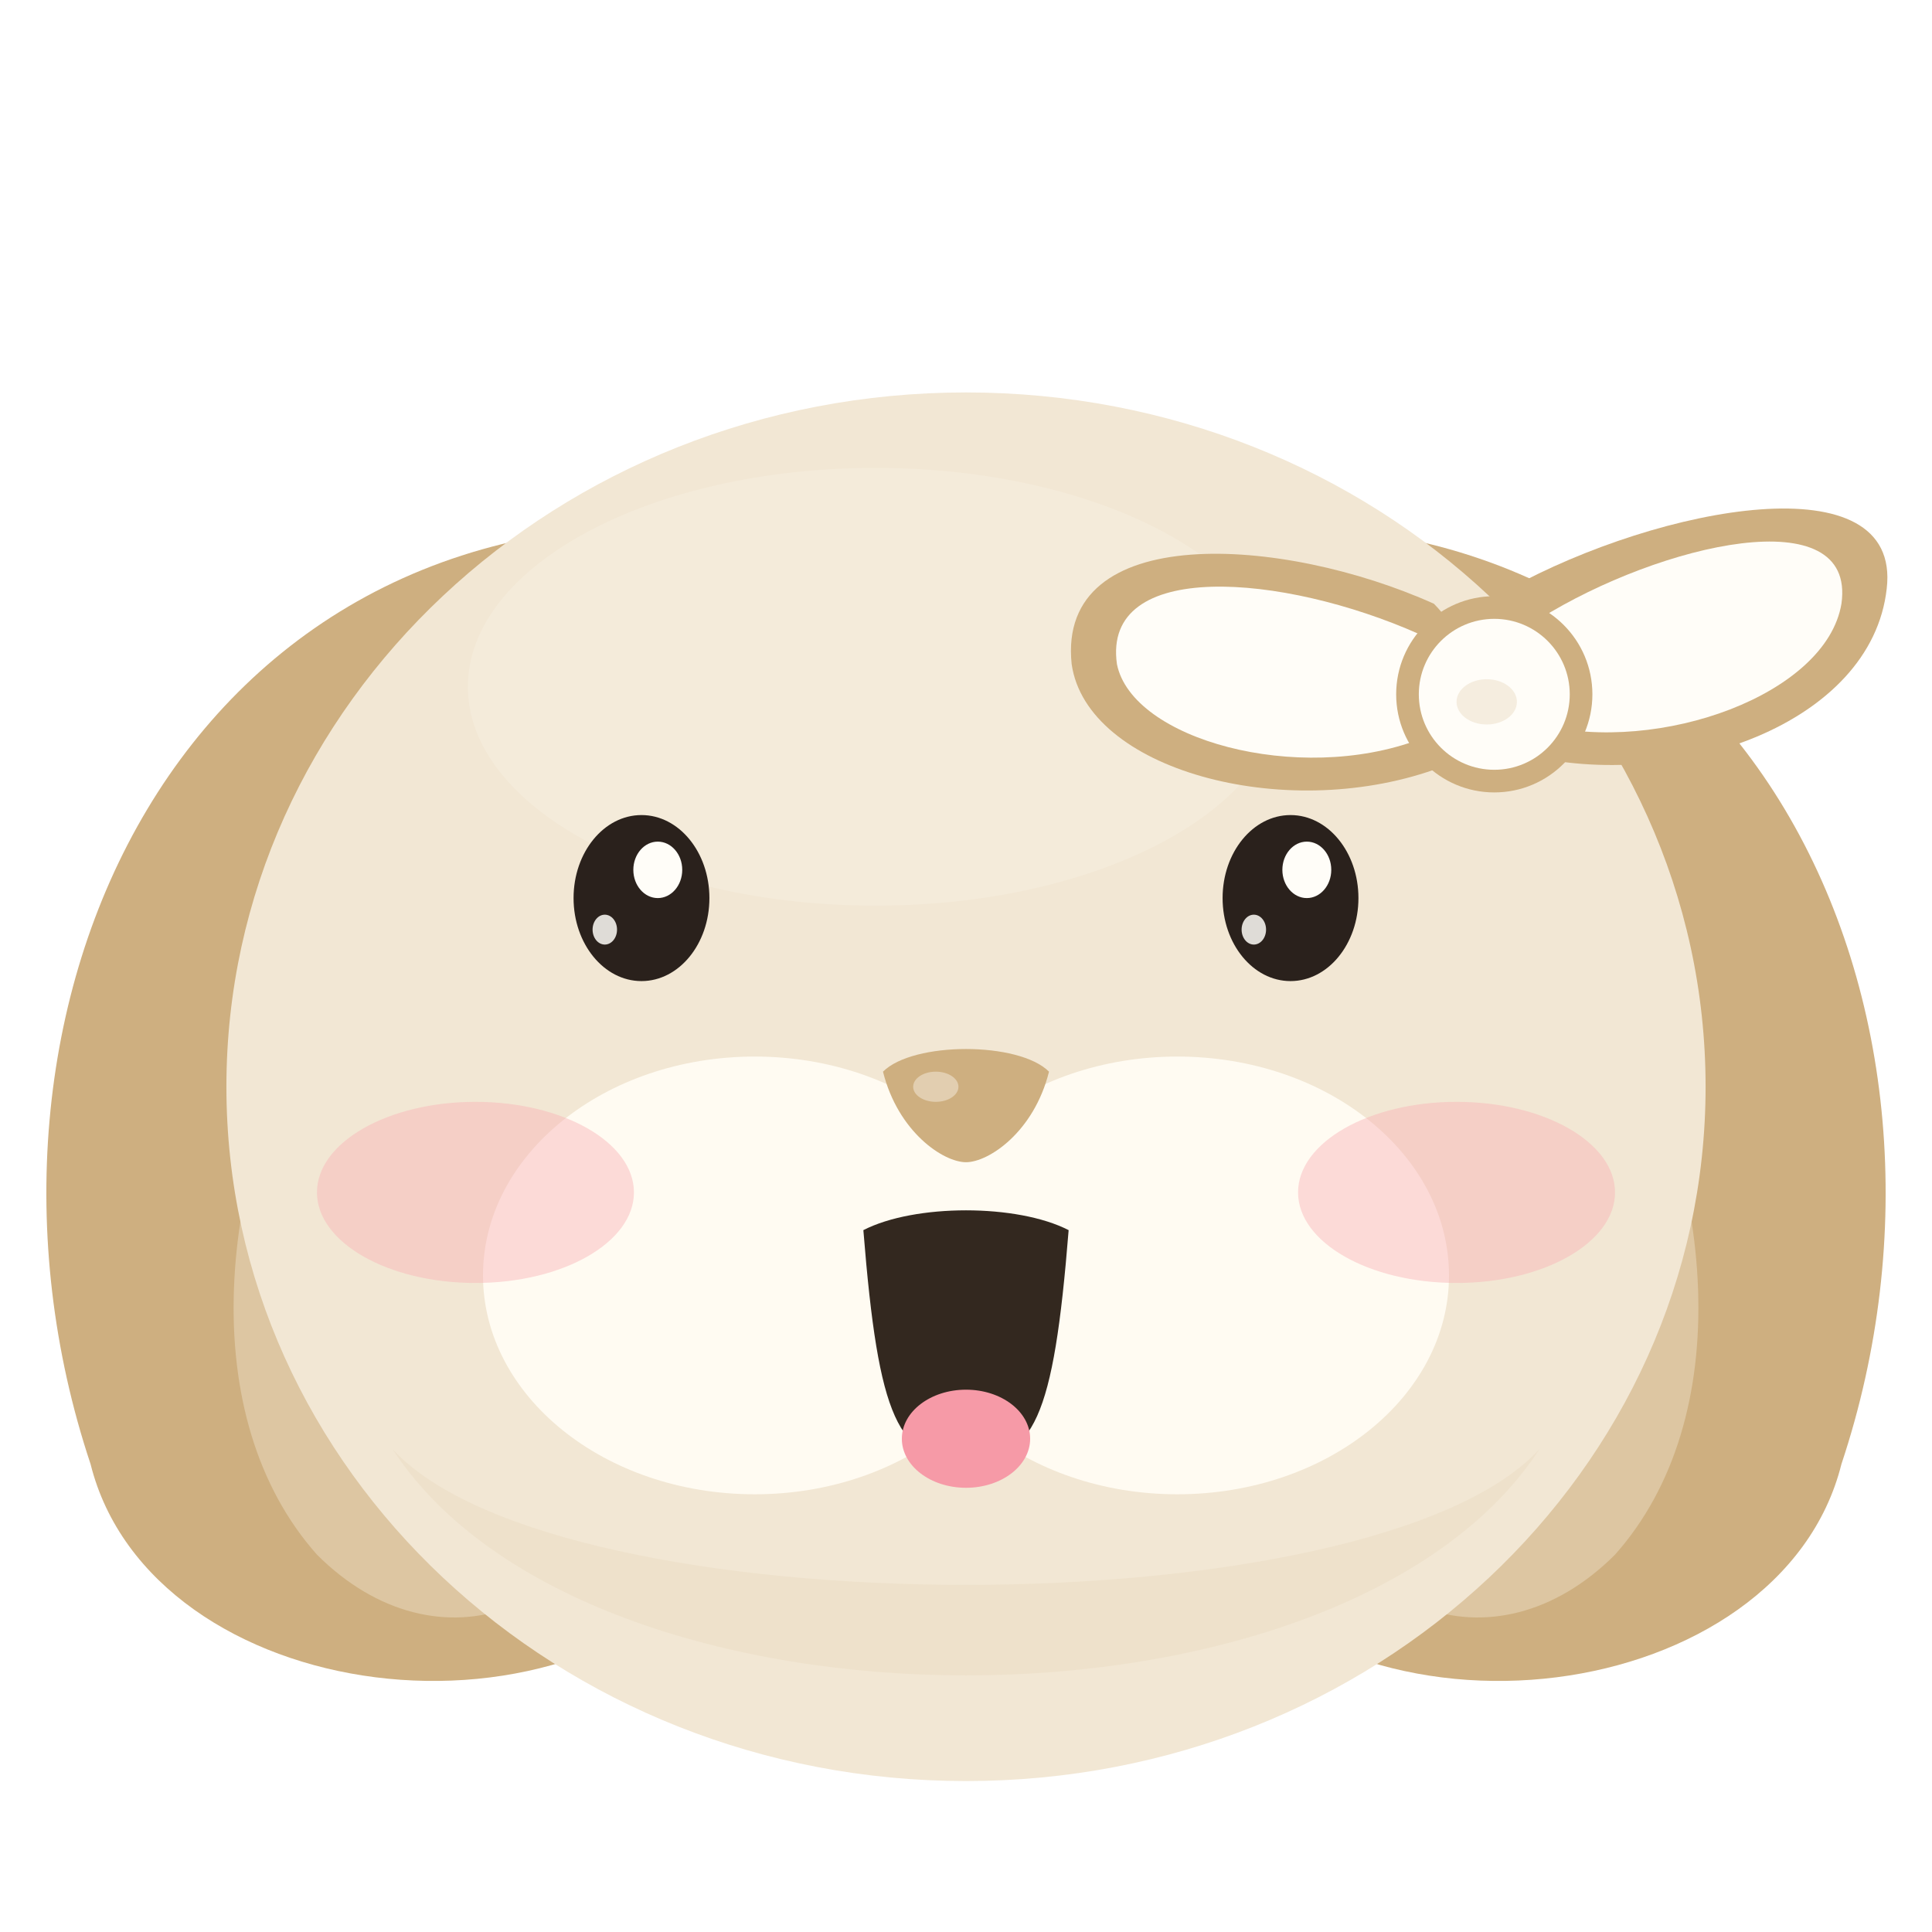
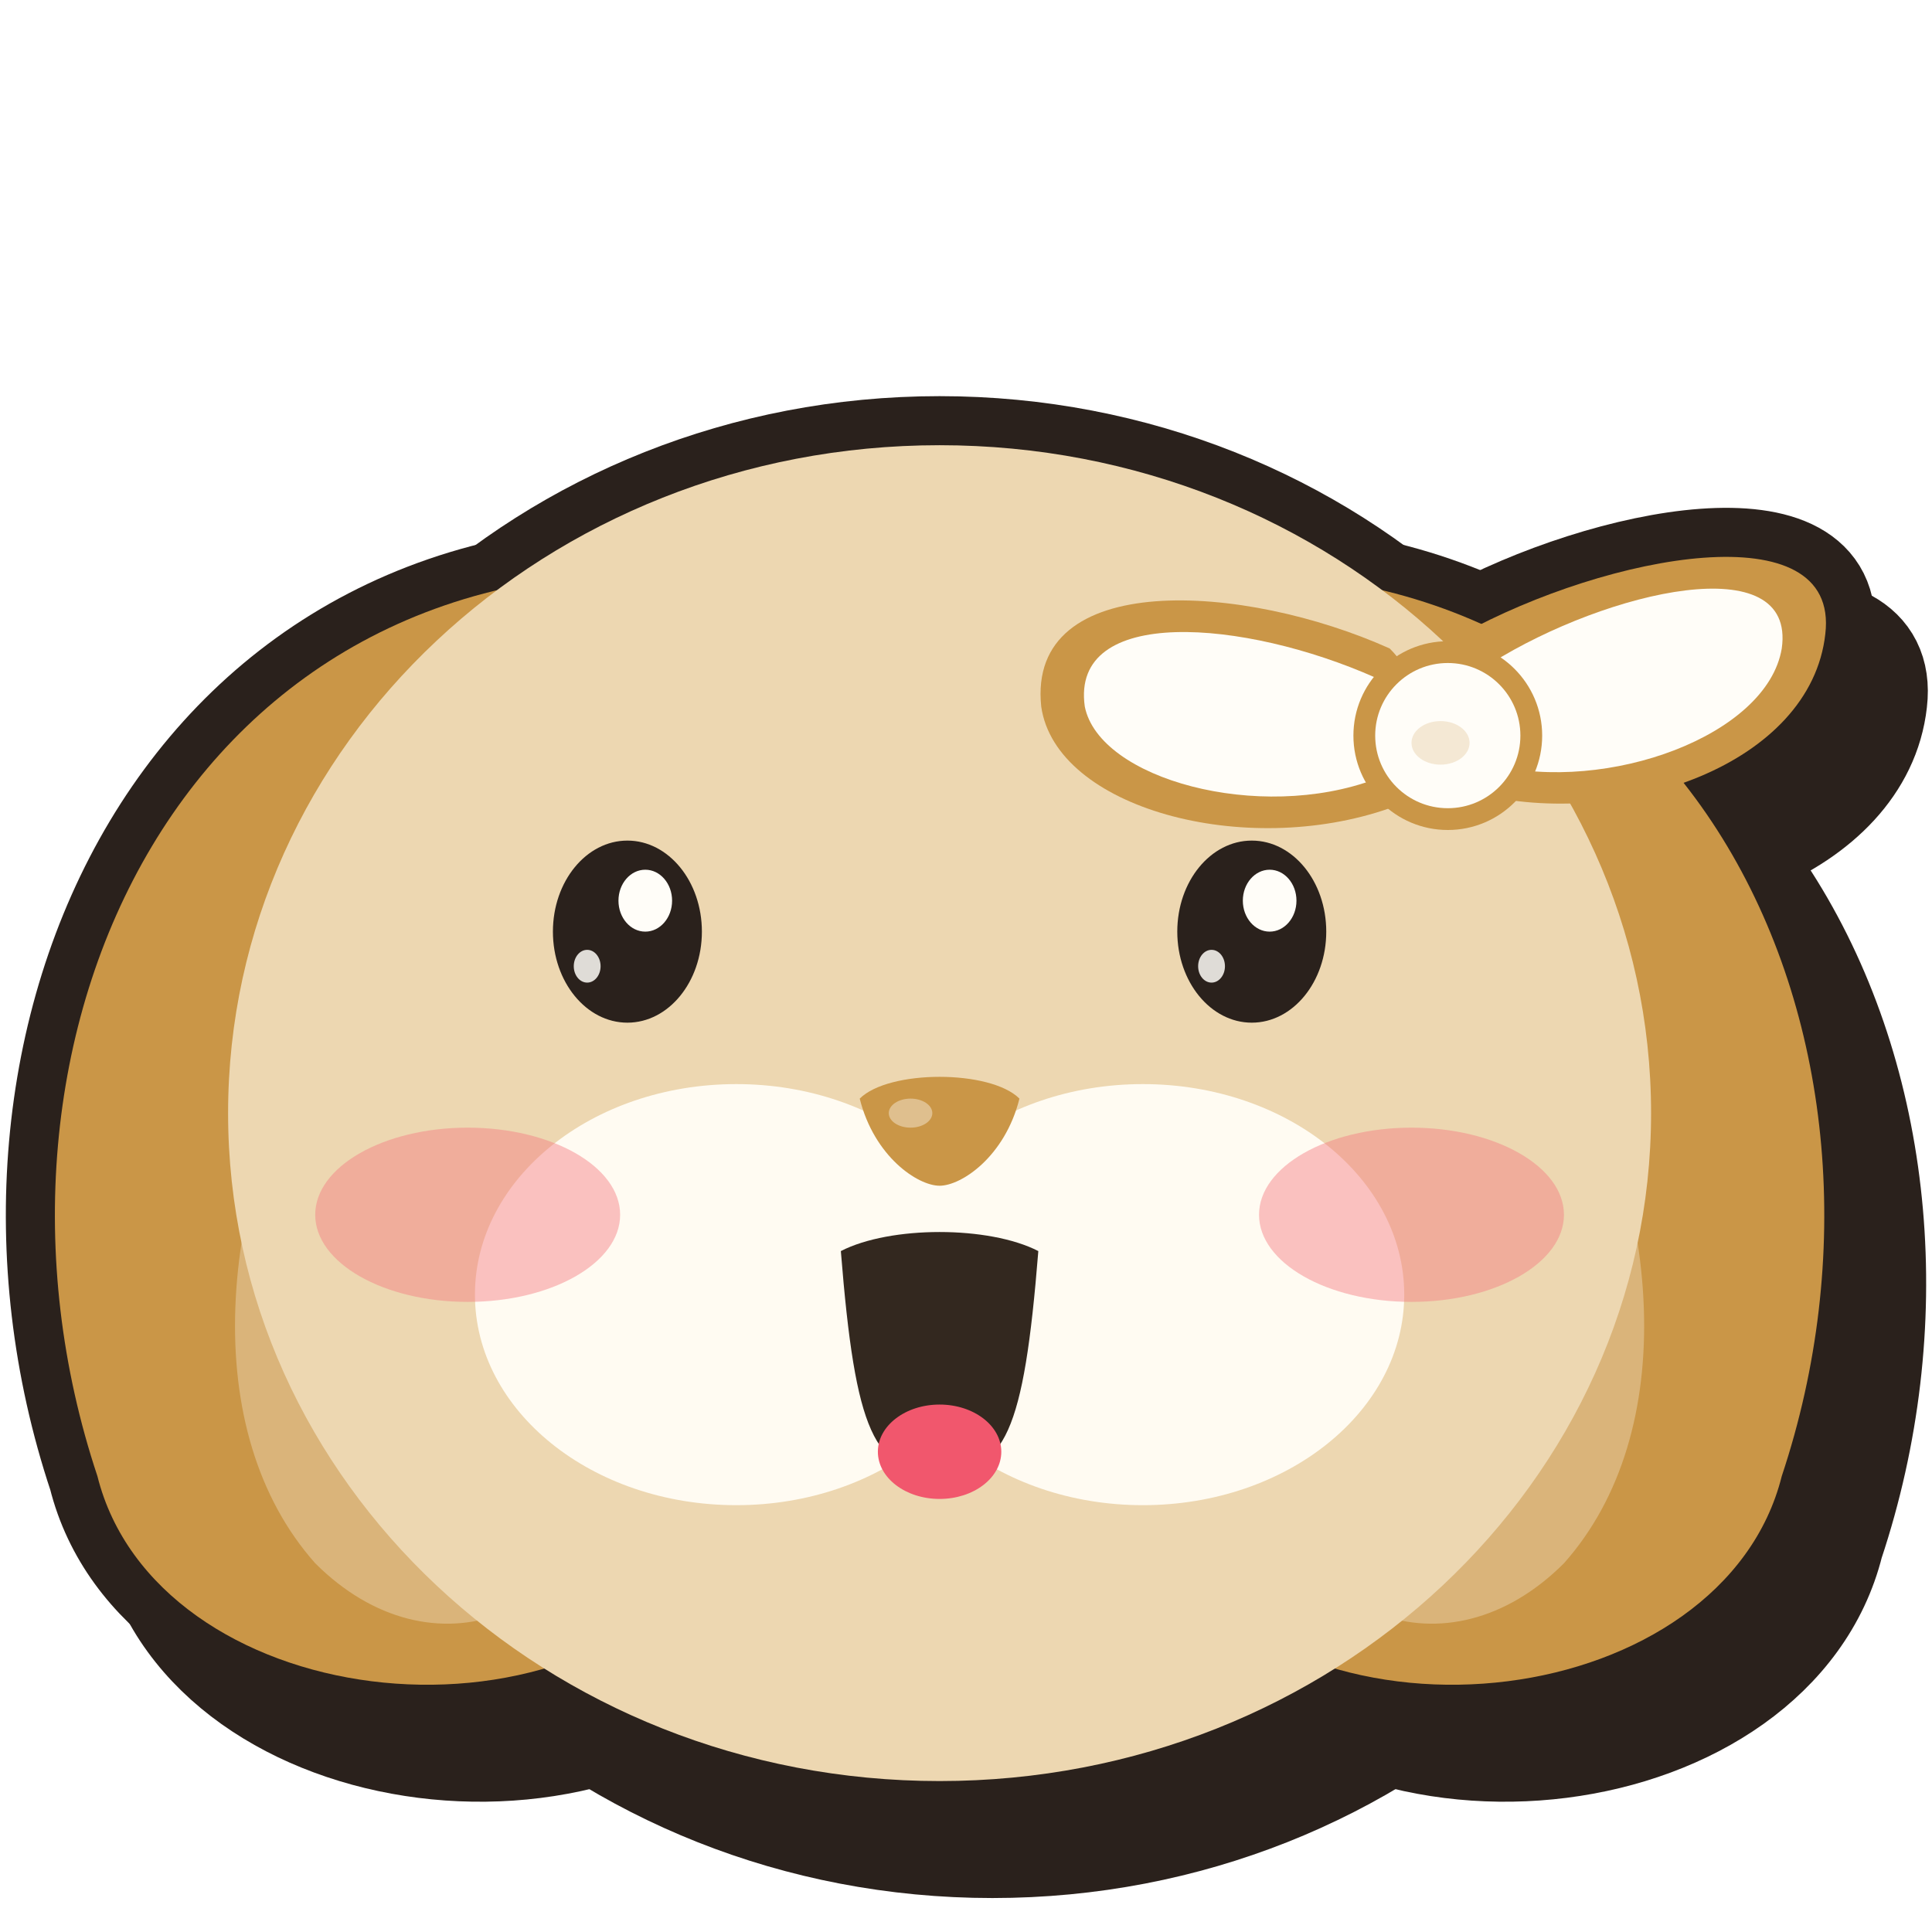
<svg xmlns="http://www.w3.org/2000/svg" viewBox="0 0 256 256" width="256" height="256" role="img" aria-hidden="true">
-   <path d="M96 70 C24 64 -8 134 12 194 C20 226 76 234 98 204 C112 152 118 92 96 70 Z" fill="#ceaf80" />
-   <path d="M44 128 C28 156 26 188 42 206 C58 222 80 214 84 190 C78 162 64 138 44 128 Z" fill="#fffbf2" fill-opacity="0.300" />
-   <path d="M160 70 C232 64 264 134 244 194 C236 226 180 234 158 204 C144 152 138 92 160 70 Z" fill="#ceaf80" />
-   <path d="M212 128 C228 156 230 188 214 206 C198 222 176 214 172 190 C178 162 192 138 212 128 Z" fill="#fffbf2" fill-opacity="0.300" />
-   <ellipse cx="128" cy="144" rx="98" ry="92" fill="#f2e7d4" />
-   <ellipse cx="100" cy="169" rx="36" ry="29" fill="#fffbf2" />
-   <ellipse cx="156" cy="169" rx="36" ry="29" fill="#fffbf2" />
-   <ellipse cx="116" cy="91" rx="54" ry="29" fill="#fffdf8" fill-opacity="0.170" />
-   <path d="M52 192 C78 232 178 232 204 192 C182 216 74 216 52 192 Z" fill="#ceaf80" fill-opacity="0.100" />
-   <ellipse cx="63" cy="158" rx="21" ry="12" fill="#f9b3b6" fill-opacity="0.450" />
-   <ellipse cx="193" cy="158" rx="21" ry="12" fill="#f9b3b6" fill-opacity="0.450" />
-   <ellipse cx="85" cy="119" rx="9" ry="11" fill="#2a211c" />
-   <ellipse cx="171" cy="119" rx="9" ry="11" fill="#2a211c" />
-   <ellipse cx="87.16" cy="115.26" rx="3.24" ry="3.74" fill="#fffdf8" />
-   <ellipse cx="80.14" cy="123.18" rx="1.62" ry="1.98" fill="#fffdf8" fill-opacity="0.850" />
-   <ellipse cx="173.16" cy="115.26" rx="3.24" ry="3.74" fill="#fffdf8" />
-   <ellipse cx="166.14" cy="123.18" rx="1.62" ry="1.98" fill="#fffdf8" fill-opacity="0.850" />
-   <path d="M190 102 C170 109 144 102 142 88 C140 69 170 71 190 80 C196 86 196 96 190 102 Z" fill="#ceaf80" />
-   <path d="M202 100 C222 105 248 96 250 78 C252 61 220 67 200 78 C196 86 197 96 202 100 Z" fill="#ceaf80" />
-   <path d="M188 98 C172 104 150 98 148 88 C146 74 170 76 188 84 C192 88 192 94 188 98 Z" fill="#fffdf8" />
-   <path d="M204 96 C220 100 242 92 244 80 C246 66 220 72 204 82 C200 87 200 92 204 96 Z" fill="#fffdf8" />
-   <ellipse cx="198" cy="92" rx="13" ry="13" fill="#ceaf80" />
-   <ellipse cx="198" cy="92" rx="10" ry="10" fill="#fffdf8" />
-   <ellipse cx="197" cy="93" rx="4" ry="3" fill="#ceaf80" fill-opacity="0.200" />
-   <path d="M117 142 C121 138 135 138 139 142 C137 150 131 154 128 154 C125 154 119 150 117 142 Z" fill="#ceaf80" />
-   <ellipse cx="124" cy="144" rx="3" ry="2" fill="#fffdf8" fill-opacity="0.400" />
-   <path d="M114.4 163 C116.4 188.01 119 193.5 128 193.5 C137 193.5 139.6 188.01 141.6 163 C134.8 159.5 121.2 159.5 114.4 163 Z" fill="#33281f" />
-   <ellipse cx="128" cy="190.64" rx="8.5" ry="6.5" fill="#f69aa7" />
+   <path d="M100.716 85.308 C31.452 79.536 0.668 146.876 19.908 204.596 C27.604 235.38 81.476 243.076 102.64 214.216 C116.108 164.192 121.88 106.472 100.716 85.308 Z" fill="#2a211c" stroke="#2a211c" stroke-width="13" stroke-linejoin="round" />
+   <path d="M162.284 85.308 C231.548 79.536 262.332 146.876 243.092 204.596 C235.396 235.38 181.524 243.076 160.36 214.216 C146.892 164.192 141.12 106.472 162.284 85.308 Z" fill="#2a211c" stroke="#2a211c" stroke-width="13" stroke-linejoin="round" />
+   <ellipse cx="131.5" cy="156.496" rx="94.276" ry="88.504" fill="#2a211c" stroke="#2a211c" stroke-width="13" stroke-linejoin="round" />
+   <path d="M191.144 116.092 C171.904 122.826 146.892 116.092 144.968 102.624 C143.044 84.346 171.904 86.27 191.144 94.928 C196.916 100.7 196.916 110.32 191.144 116.092 Z" fill="#2a211c" stroke="#2a211c" stroke-width="13" stroke-linejoin="round" />
+   <path d="M202.688 114.168 C221.928 118.978 246.94 110.32 248.864 93.004 C250.788 76.65 220.004 82.422 200.764 93.004 C196.916 100.7 197.878 110.32 202.688 114.168 Z" fill="#2a211c" stroke="#2a211c" stroke-width="13" stroke-linejoin="round" />
+   <ellipse cx="198.84" cy="106.472" rx="12.506" ry="12.506" fill="#2a211c" stroke="#2a211c" stroke-width="13" stroke-linejoin="round" />
+   <path d="M93.716 76.308 C24.452 70.536 -6.332 137.876 12.908 195.596 C20.604 226.38 74.476 234.076 95.64 205.216 C109.108 155.192 114.88 97.472 93.716 76.308 Z" fill="#2a211c" stroke="#2a211c" stroke-width="13" stroke-linejoin="round" />
+   <path d="M155.284 76.308 C224.548 70.536 255.332 137.876 236.092 195.596 C228.396 226.38 174.524 234.076 153.36 205.216 C139.892 155.192 134.12 97.472 155.284 76.308 Z" fill="#2a211c" stroke="#2a211c" stroke-width="13" stroke-linejoin="round" />
+   <ellipse cx="124.5" cy="147.496" rx="94.276" ry="88.504" fill="#2a211c" stroke="#2a211c" stroke-width="13" stroke-linejoin="round" />
+   <path d="M184.144 107.092 C164.904 113.826 139.892 107.092 137.968 93.624 C136.044 75.346 164.904 77.27 184.144 85.928 C189.916 91.7 189.916 101.32 184.144 107.092 Z" fill="#2a211c" stroke="#2a211c" stroke-width="13" stroke-linejoin="round" />
+   <path d="M195.688 105.168 C214.928 109.978 239.94 101.32 241.864 84.004 C243.788 67.65 213.004 73.422 193.764 84.004 C189.916 91.7 190.878 101.32 195.688 105.168 Z" fill="#2a211c" stroke="#2a211c" stroke-width="13" stroke-linejoin="round" />
+   <ellipse cx="191.84" cy="97.472" rx="12.506" ry="12.506" fill="#2a211c" stroke="#2a211c" stroke-width="13" stroke-linejoin="round" />
+   <path d="M93.716 76.308 C24.452 70.536 -6.332 137.876 12.908 195.596 C20.604 226.38 74.476 234.076 95.64 205.216 C109.108 155.192 114.88 97.472 93.716 76.308 Z" fill="#ca9647" />
+   <path d="M43.692 132.104 C28.3 159.04 26.376 189.824 41.768 207.14 C57.16 222.532 78.324 214.836 82.172 191.748 C76.4 164.812 62.932 141.724 43.692 132.104 Z" fill="#fffbf2" fill-opacity="0.300" />
+   <path d="M155.284 76.308 C224.548 70.536 255.332 137.876 236.092 195.596 C228.396 226.38 174.524 234.076 153.36 205.216 C139.892 155.192 134.12 97.472 155.284 76.308 Z" fill="#ca9647" />
+   <path d="M205.308 132.104 C220.7 159.04 222.624 189.824 207.232 207.14 C191.84 222.532 170.676 214.836 166.828 191.748 C172.6 164.812 186.068 141.724 205.308 132.104 Z" fill="#fffbf2" fill-opacity="0.300" />
+   <ellipse cx="124.5" cy="147.496" rx="94.276" ry="88.504" fill="#edd7b1" />
+   <ellipse cx="97.564" cy="171.546" rx="34.632" ry="27.898" fill="#fffbf2" />
+   <ellipse cx="151.436" cy="171.546" rx="34.632" ry="27.898" fill="#fffbf2" />
+   <ellipse cx="61.97" cy="160.964" rx="20.202" ry="11.544" fill="#f47b81" fill-opacity="0.450" />
+   <ellipse cx="187.03" cy="160.964" rx="20.202" ry="11.544" fill="#f47b81" fill-opacity="0.450" />
+   <ellipse cx="83.134" cy="123.446" rx="9.87" ry="12.063" fill="#2a211c" />
+   <ellipse cx="165.866" cy="123.446" rx="9.87" ry="12.063" fill="#2a211c" />
+   <ellipse cx="85.503" cy="119.344" rx="3.553" ry="4.102" fill="#fffdf8" />
+   <ellipse cx="77.804" cy="128.03" rx="1.777" ry="2.171" fill="#fffdf8" fill-opacity="0.850" />
+   <ellipse cx="168.235" cy="119.344" rx="3.553" ry="4.102" fill="#fffdf8" />
+   <ellipse cx="160.536" cy="128.03" rx="1.777" ry="2.171" fill="#fffdf8" fill-opacity="0.850" />
+   <path d="M184.144 107.092 C164.904 113.826 139.892 107.092 137.968 93.624 C136.044 75.346 164.904 77.27 184.144 85.928 C189.916 91.7 189.916 101.32 184.144 107.092 Z" fill="#ca9647" />
+   <path d="M195.688 105.168 C214.928 109.978 239.94 101.32 241.864 84.004 C243.788 67.65 213.004 73.422 193.764 84.004 C189.916 91.7 190.878 101.32 195.688 105.168 Z" fill="#ca9647" />
+   <path d="M182.22 103.244 C166.828 109.016 145.664 103.244 143.74 93.624 C141.816 80.156 164.904 82.08 182.22 89.776 C186.068 93.624 186.068 99.396 182.22 103.244 Z" fill="#fffdf8" />
+   <path d="M197.612 101.32 C213.004 105.168 234.168 97.472 236.092 85.928 C238.016 72.46 213.004 78.232 197.612 87.852 C193.764 92.662 193.764 97.472 197.612 101.32 Z" fill="#fffdf8" />
+   <ellipse cx="191.84" cy="97.472" rx="12.506" ry="12.506" fill="#ca9647" />
+   <ellipse cx="191.84" cy="97.472" rx="9.62" ry="9.62" fill="#fffdf8" />
+   <ellipse cx="190.878" cy="98.434" rx="3.848" ry="2.886" fill="#ca9647" fill-opacity="0.200" />
+   <path d="M113.918 145.572 C117.766 141.724 131.234 141.724 135.082 145.572 C133.158 153.268 127.386 157.116 124.5 157.116 C121.614 157.116 115.842 153.268 113.918 145.572 Z" fill="#ca9647" />
+   <ellipse cx="120.652" cy="147.496" rx="2.886" ry="1.924" fill="#fffdf8" fill-opacity="0.400" />
+   <path d="M111.417 165.774 C113.341 189.834 115.842 195.115 124.5 195.115 C133.158 195.115 135.659 189.834 137.583 165.774 C131.042 162.407 117.958 162.407 111.417 165.774 Z" fill="#33281f" />
+   <ellipse cx="124.5" cy="192.364" rx="8.177" ry="6.253" fill="#f1576d" />
</svg>
